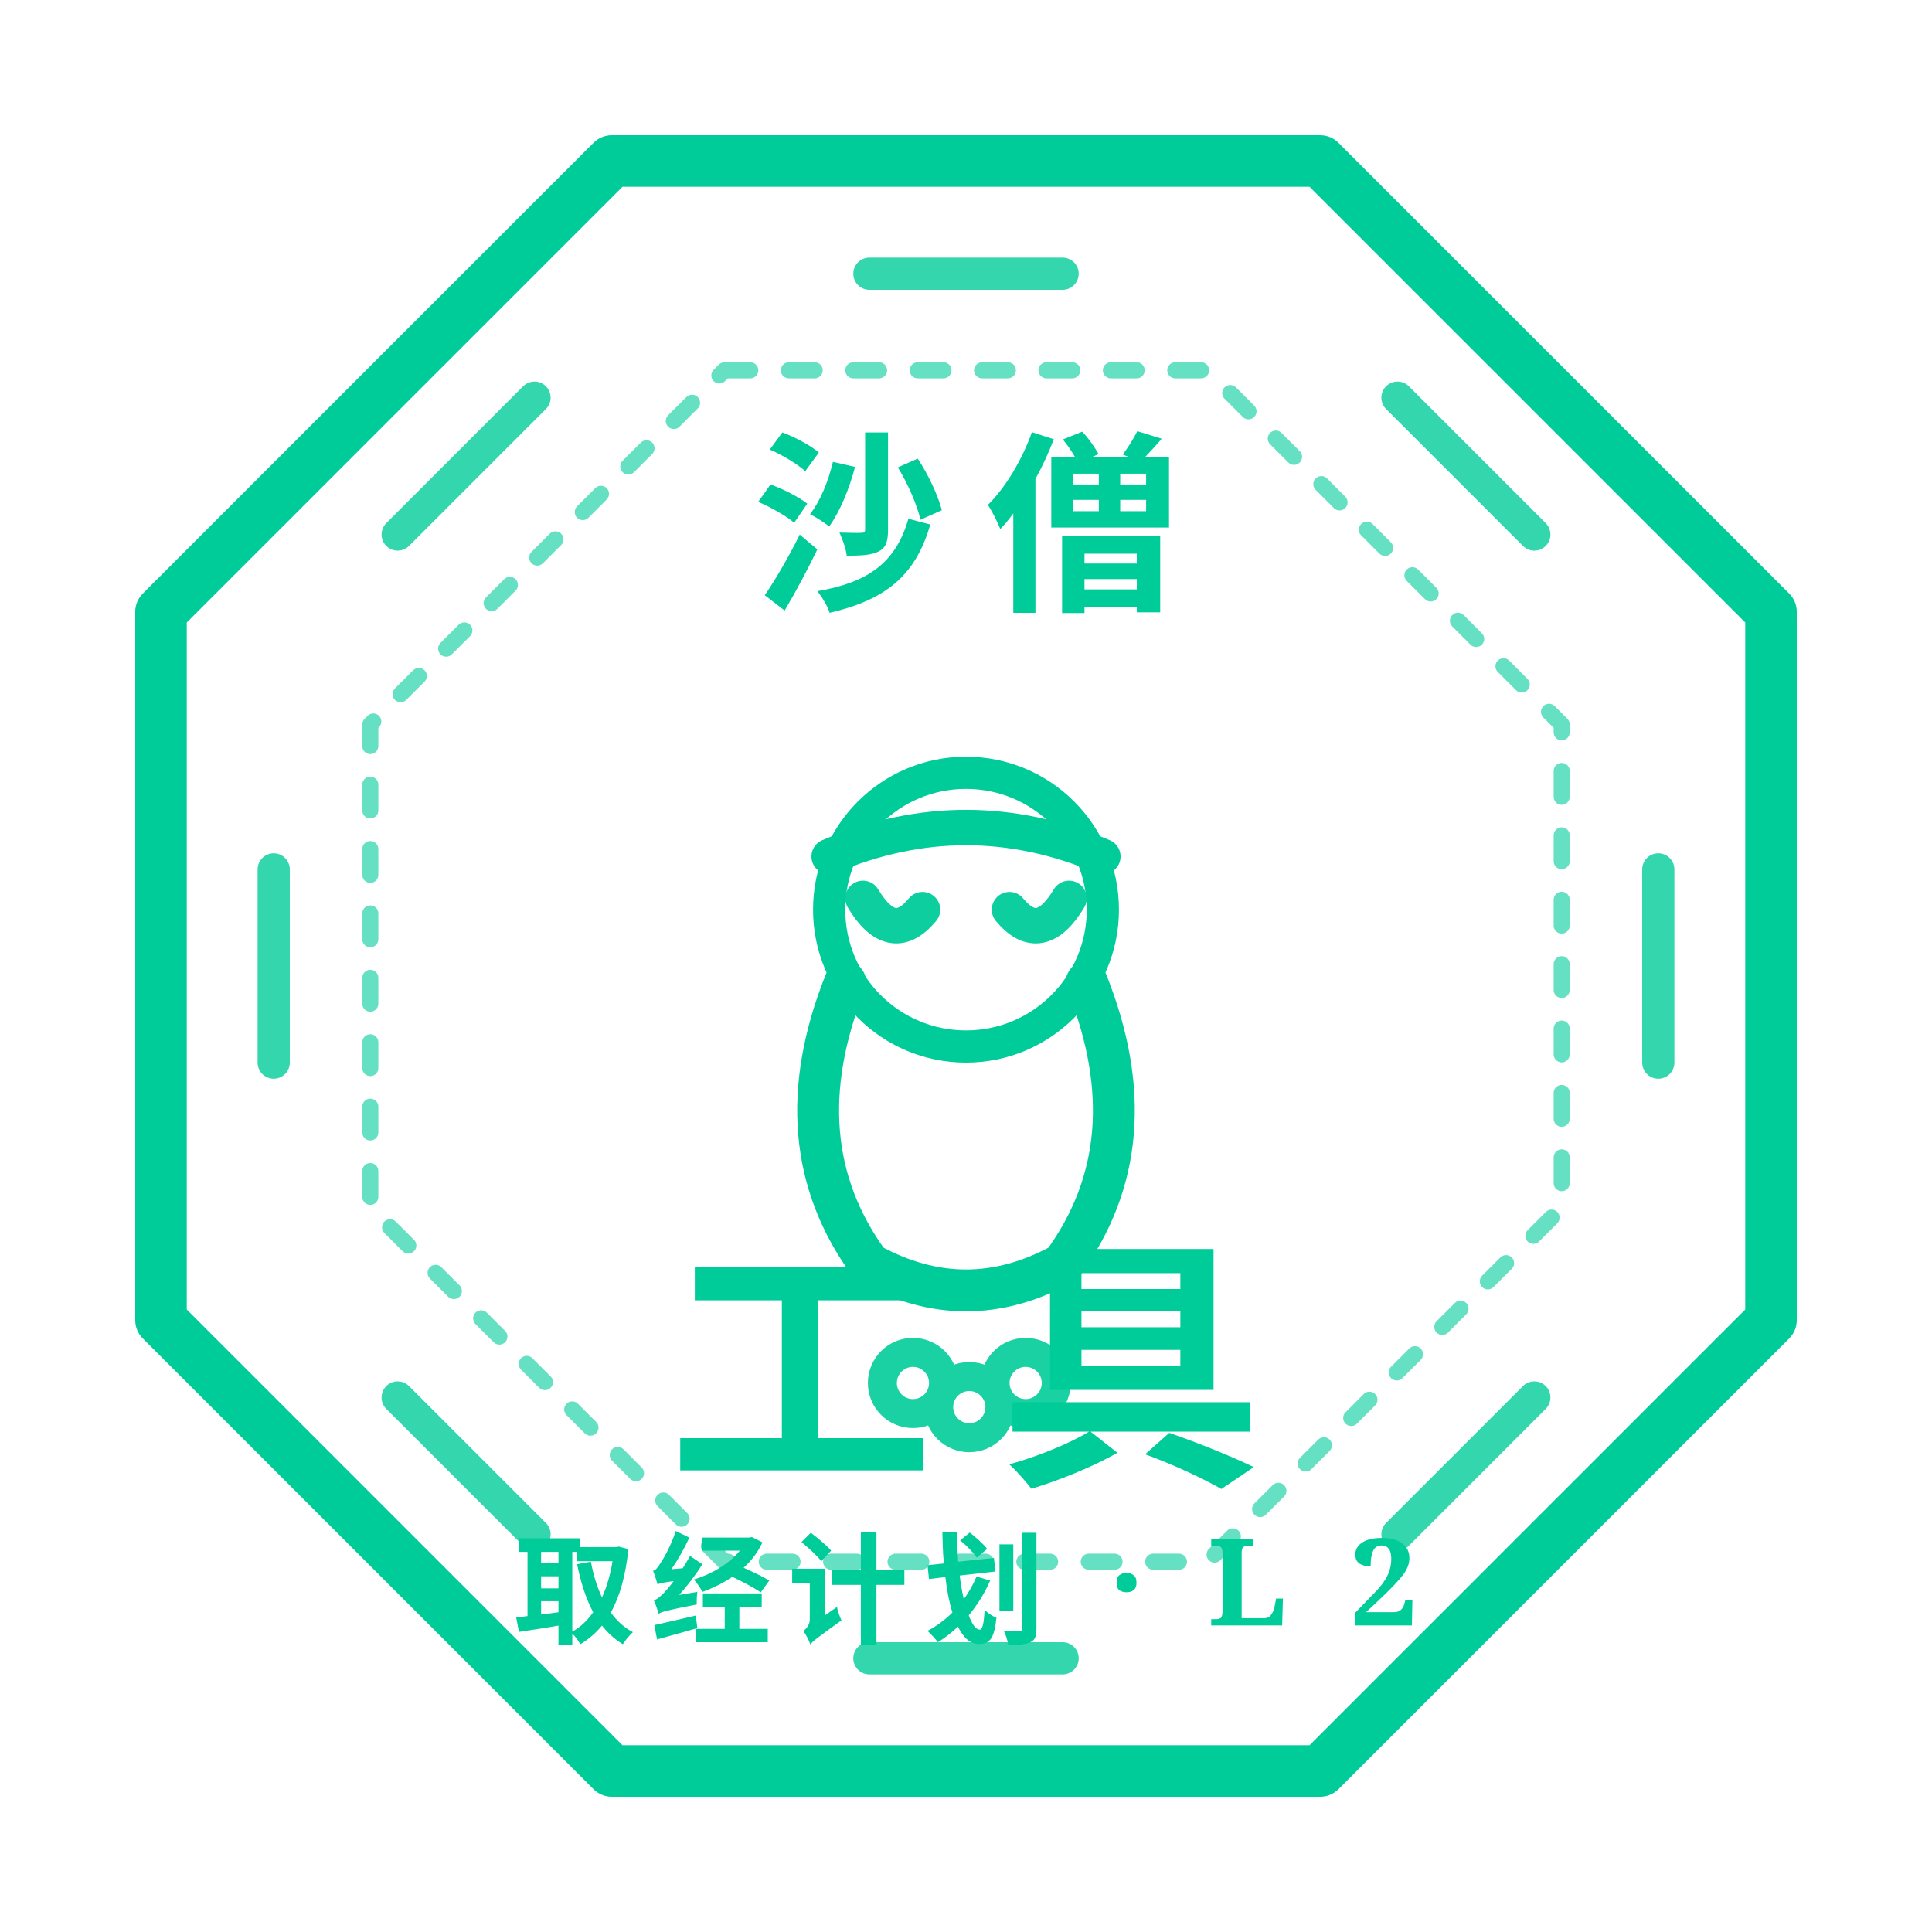
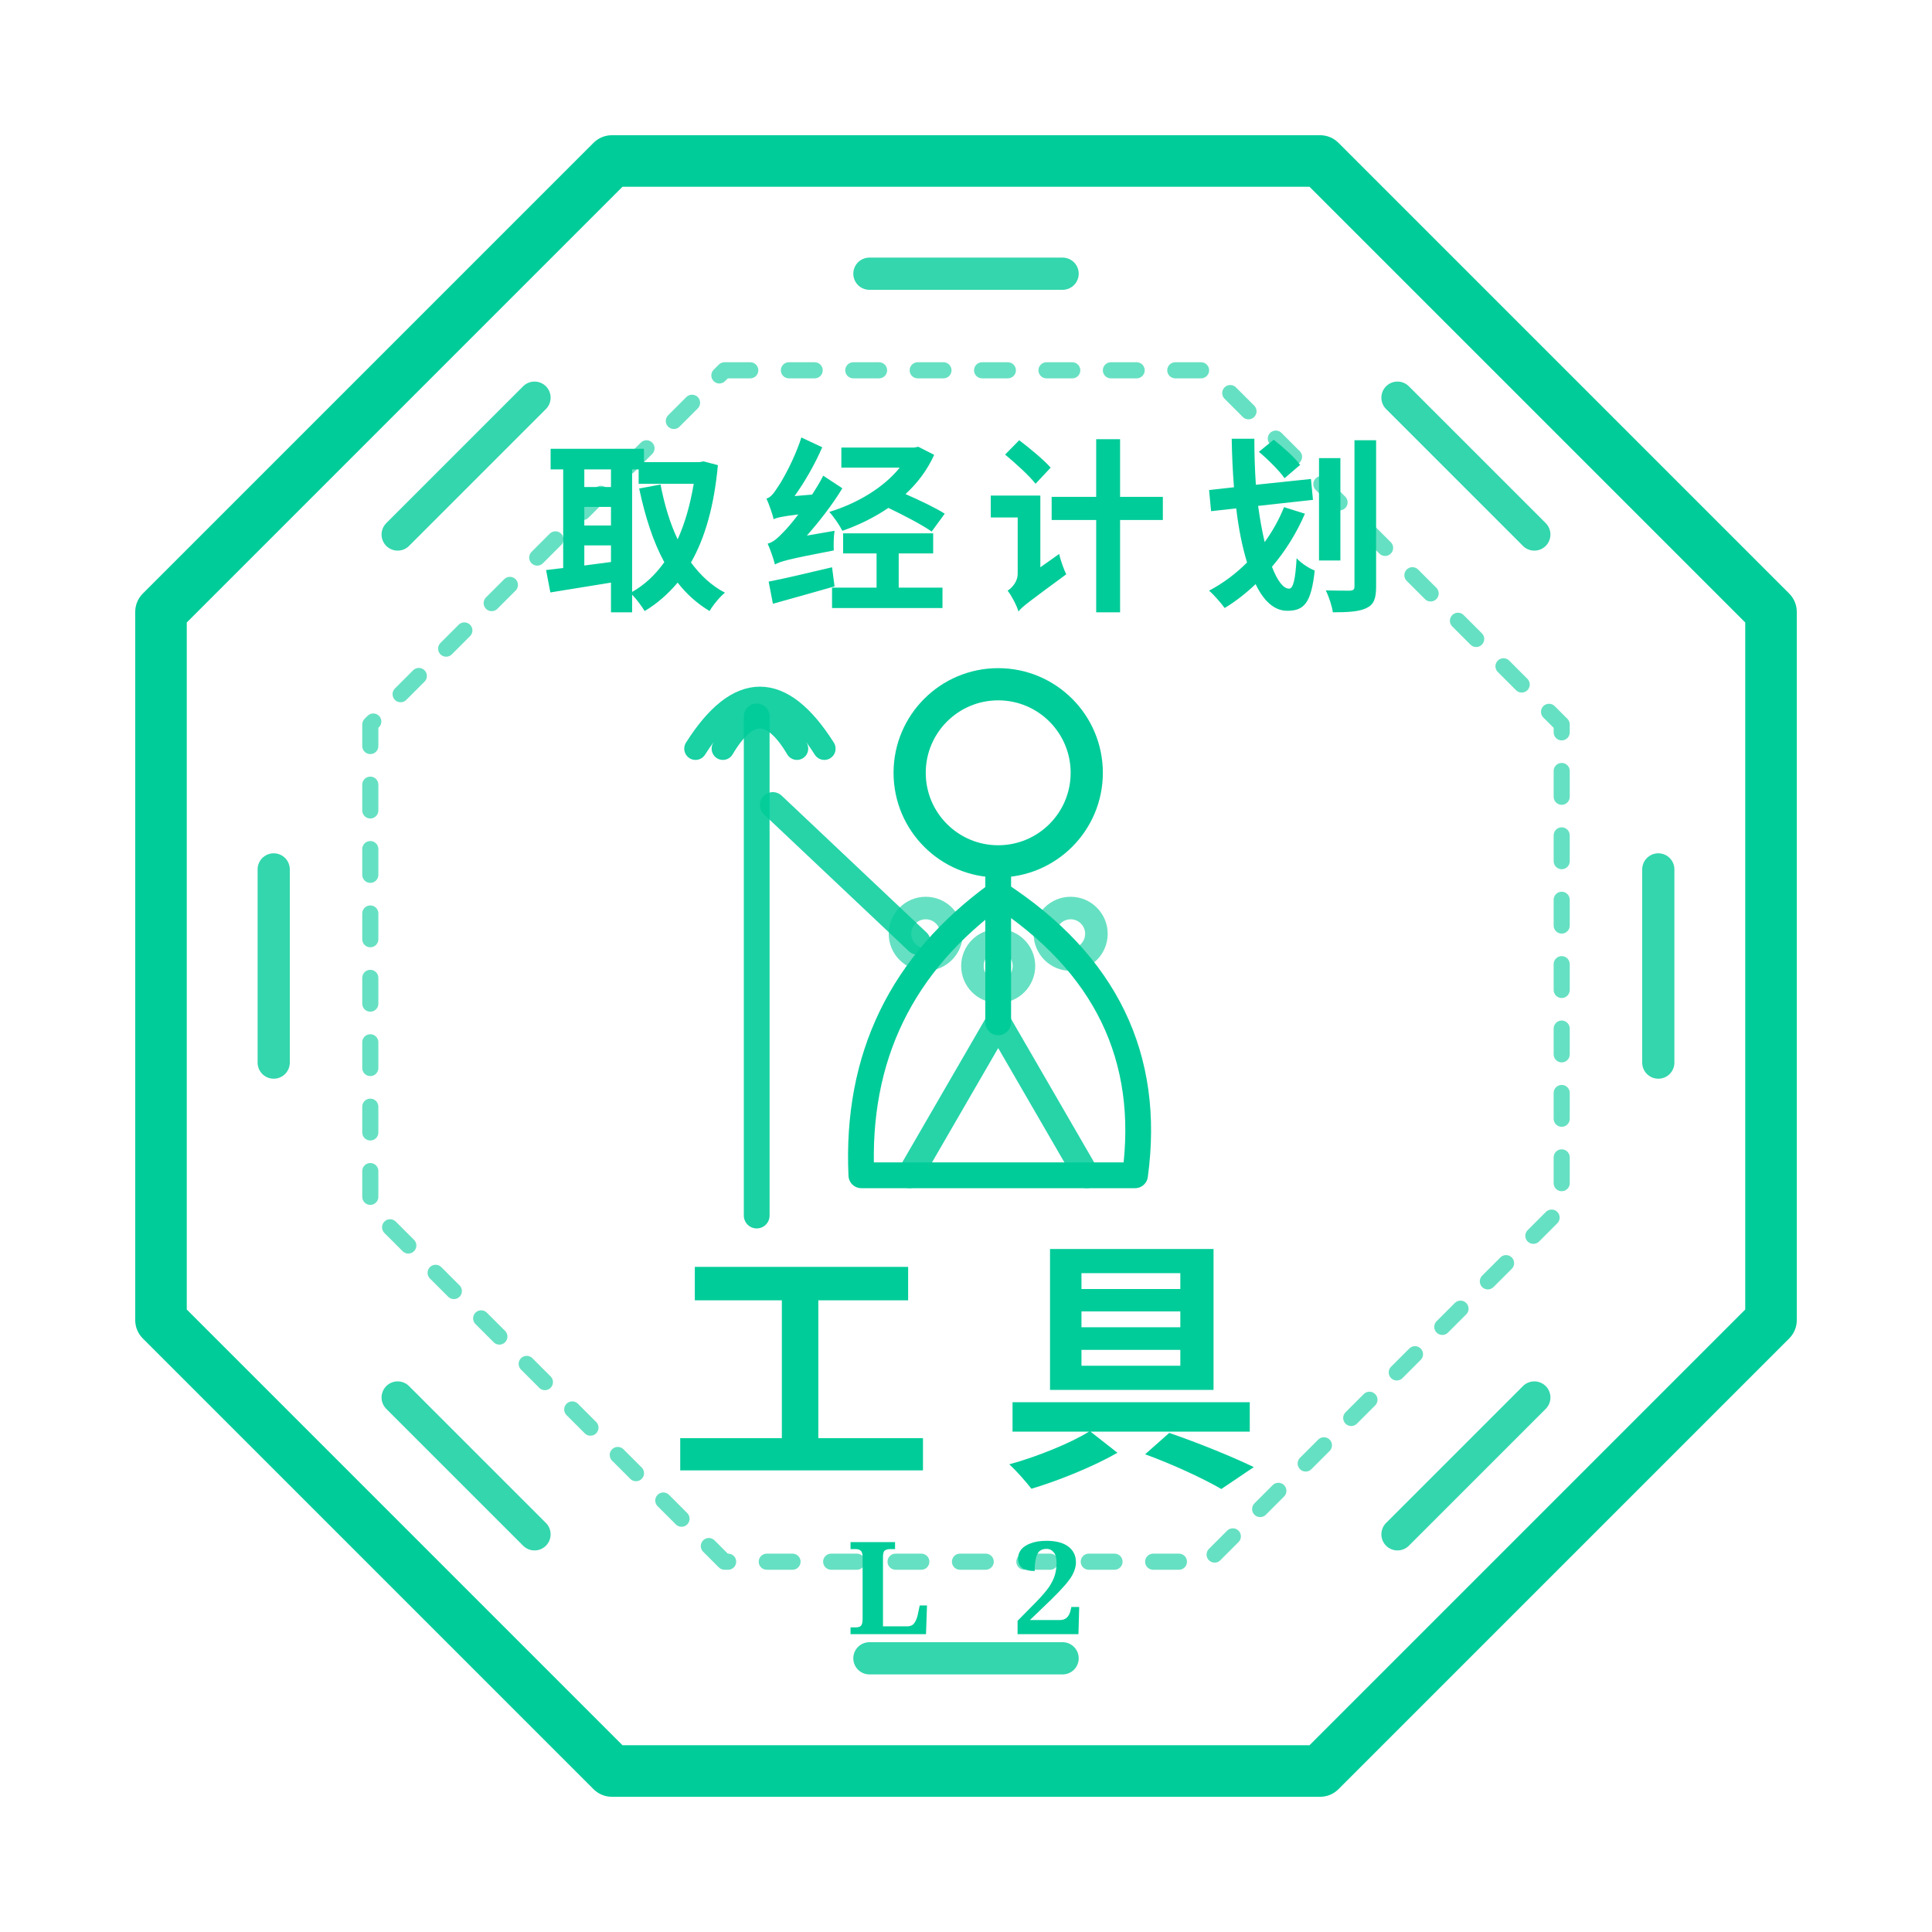
<svg xmlns="http://www.w3.org/2000/svg" width="120" height="120" viewBox="0 0 120 120">
  <g fill="none" stroke="#00CC99" stroke-width="2" stroke-linecap="round" stroke-linejoin="round">
    <polygon points="38,10 82,10 110,38 110,82 82,110 38,110 10,82 10,38" stroke-width="3.2" />
    <polygon points="45,23 75,23 97,45 97,75 75,97 45,97 23,75 23,45" stroke-width="1" stroke-dasharray="1.6 2.4" opacity=".6" />
    <path d="M54.0,17.0 L66.0,17.0" stroke-width="2" opacity=".8" />
    <path d="M86.8,24.7 L95.3,33.2" stroke-width="2" opacity=".8" />
    <path d="M103.0,54.0 L103.0,66.0" stroke-width="2" opacity=".8" />
    <path d="M95.3,86.8 L86.8,95.3" stroke-width="2" opacity=".8" />
    <path d="M66.0,103.0 L54.0,103.0" stroke-width="2" opacity=".8" />
    <path d="M33.2,95.3 L24.7,86.8" stroke-width="2" opacity=".8" />
    <path d="M17.0,66.0 L17.0,54.0" stroke-width="2" opacity=".8" />
    <path d="M24.7,33.2 L33.2,24.7" stroke-width="2" opacity=".8" />
-     <text x="60" y="37" font-family="Songti SC,SimSun,serif" font-size="12" font-weight="700" letter-spacing="2.5" text-anchor="middle" fill="#00CC99" stroke="none">沙僧</text>
-     <circle cx="60" cy="56.5" r="8.5" />
-     <path d="M51.5,53.2 Q60,49.6 68.5,53.2" stroke-width="2.2" />
-     <path d="M53.6,55.8 Q55.4,58.8 57.3,56.5 M62.7,56.5 Q64.6,58.8 66.4,55.8" stroke-width="2.2" opacity=".95" />
-     <path d="M52.5,61 Q48.5,71 54,78.5 Q60,81.8 66,78.5 Q71.5,71 67.5,61" stroke-width="2.6" />
-     <path d="M60.2,85.5 a1.9,1.9 0 1,0 0.01,0 M56.7,84 a1.9,1.9 0 1,0 0.01,0 M63.7,84 a1.9,1.9 0 1,0 0.01,0" stroke-width="1.8" opacity=".9" />
+     <text x="60" y="37" font-family="Songti SC,SimSun,serif" font-size="11.5" font-weight="700" letter-spacing="2.2" text-anchor="middle" fill="#00CC99" stroke="none">取经计划</text>
+     <circle cx="62" cy="48" r="5.5" />
+     <path d="M62 53.5 v10" stroke-width="1.6" />
+     <path d="M62 63.5 l-5.5 9.5 M62 63.5 l5.5 9.5" stroke-width="1.6" stroke-opacity=".85" />
+     <path d="M62 55.5 q-9 6.5 -8.5 17.5 h17 q1.5 -11 -8.5 -17.5 Z" stroke-width="1.6" />
+     <circle cx="57.5" cy="58" r="1.6" stroke-width="1.4" stroke-opacity=".6" />
+     <circle cx="62" cy="60" r="1.6" stroke-width="1.4" stroke-opacity=".6" />
+     <circle cx="66.5" cy="58" r="1.6" stroke-width="1.4" stroke-opacity=".6" />
+     <path d="M47 44.5 v31" stroke-width="1.6" stroke-opacity=".9" />
+     <path d="M43.2 46.5 Q47.2 40.2 51.2 46.5 M44.9 46.5 Q47.2 42.6 49.5 46.5" stroke-width="1.4" stroke-opacity=".9" />
+     <path d="M57 58.5 L48 50" stroke-width="1.6" stroke-opacity=".85" />
    <text x="60" y="91" font-family="Songti SC,SimSun,serif" font-size="16.5" font-weight="700" letter-spacing="4" text-anchor="middle" fill="#00CC99" stroke="none">工具</text>
-     <text x="60" y="101.5" font-family="Songti SC,SimSun,serif" font-size="7.5" font-weight="700" letter-spacing="1" text-anchor="middle" fill="#00CC99" stroke="none">取经计划 · L 2</text>
+     <text x="60" y="101.5" font-family="Songti SC,SimSun,serif" font-size="8" font-weight="700" letter-spacing="1.5" text-anchor="middle" fill="#00CC99" stroke="none">L 2</text>
  </g>
</svg>
